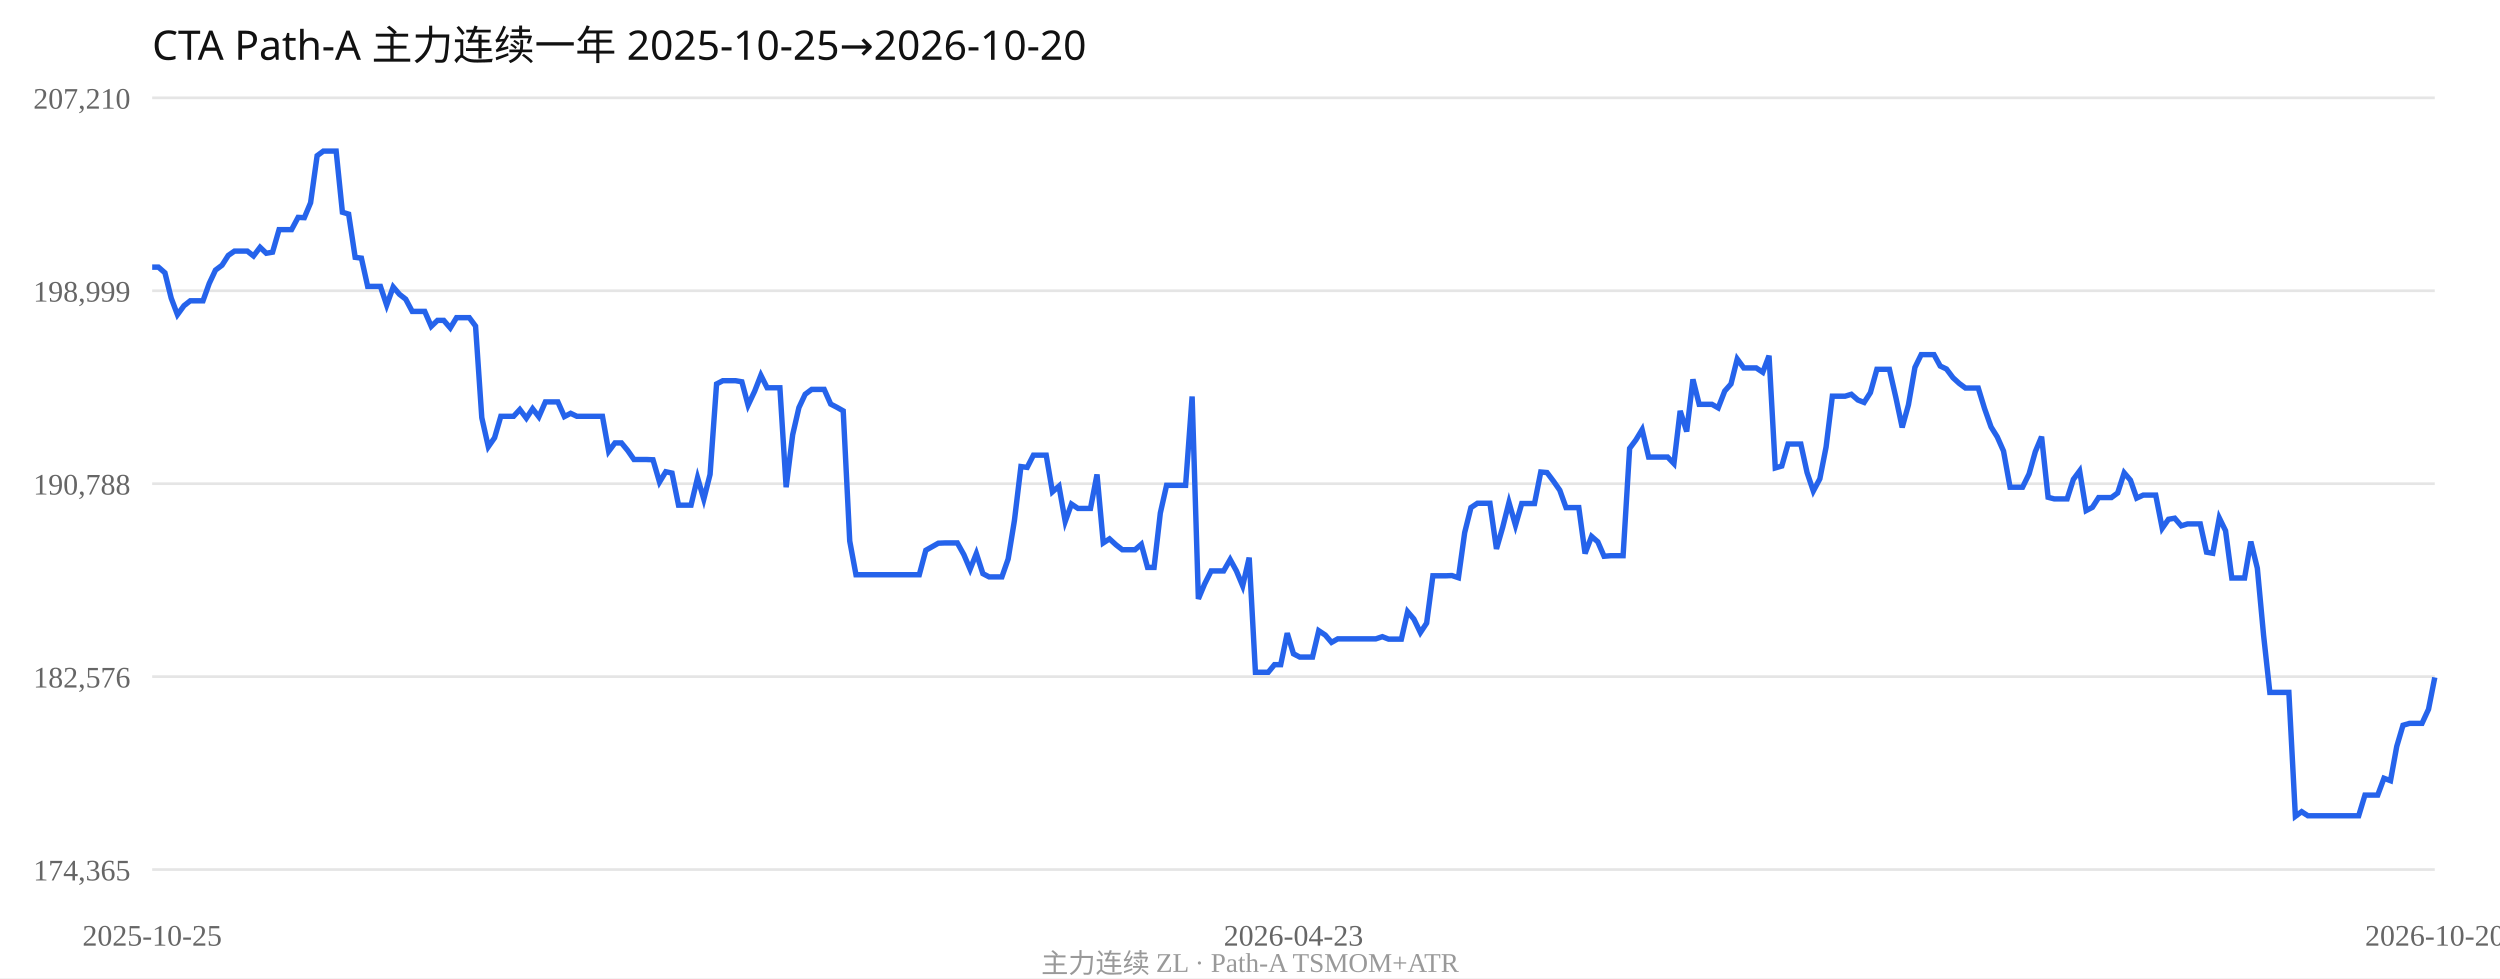
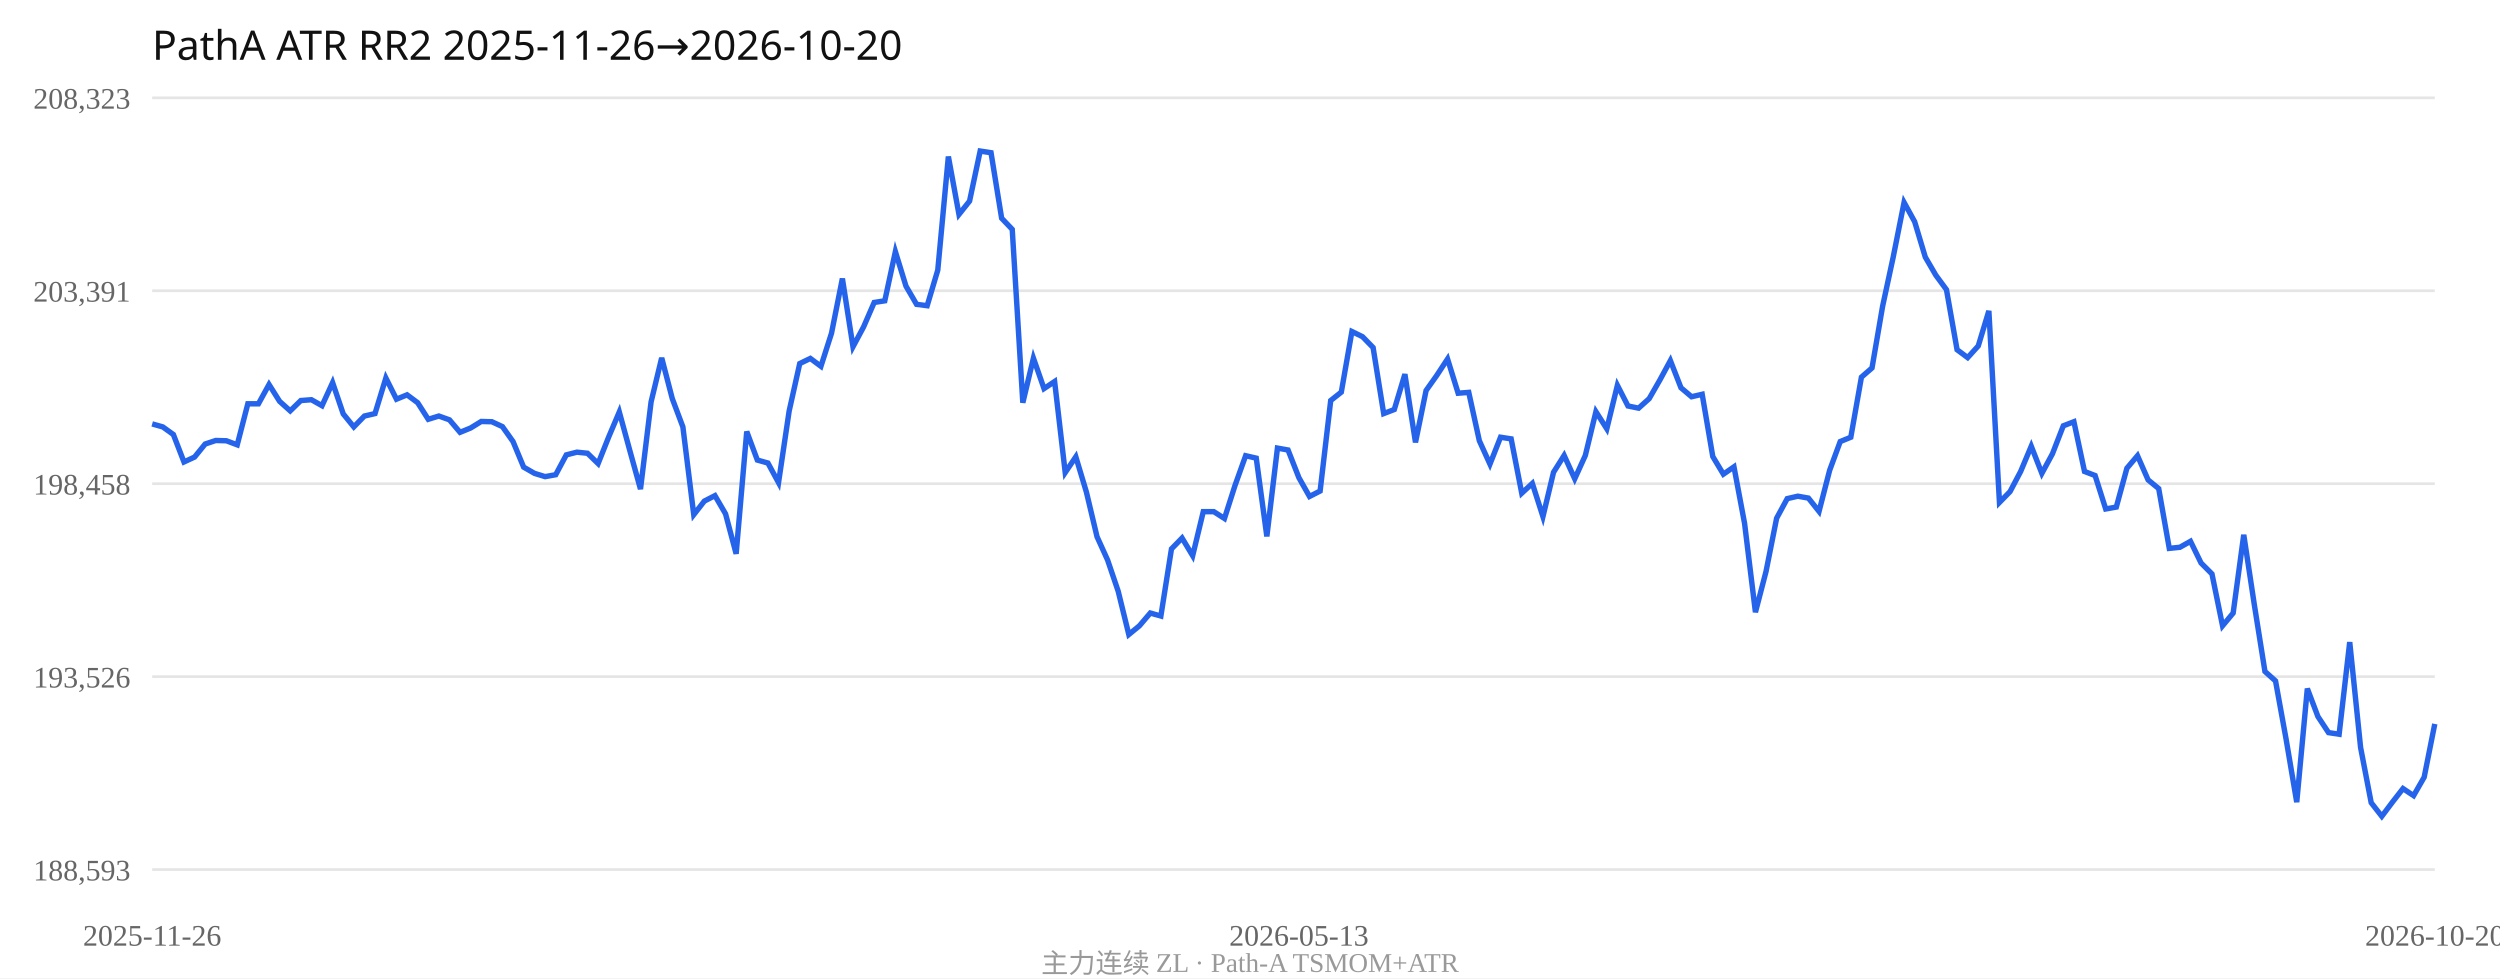
<svg xmlns="http://www.w3.org/2000/svg" width="920" height="360" viewBox="0 0 920 360">
  <rect width="100%" height="100%" fill="#fff" />
-   <text x="56" y="22" font-size="15" font-family="Segoe UI,sans-serif" fill="#111">CTA Path-A 主力连续一年 2025-10-25→2026-10-20</text>
+   <text x="56" y="22" font-size="15" font-family="Segoe UI,sans-serif" fill="#111">PathA ATR RR2 2025-11-26→2026-10-20</text>
  <line x1="56" y1="36.0" x2="896" y2="36.0" stroke="#e5e5e5" />
-   <text x="48" y="40.0" text-anchor="end" font-size="11" fill="#666">207,210</text>
+   <text x="48" y="40.0" text-anchor="end" font-size="11" fill="#666">208,323</text>
  <line x1="56" y1="107.0" x2="896" y2="107.0" stroke="#e5e5e5" />
-   <text x="48" y="111.0" text-anchor="end" font-size="11" fill="#666">198,999</text>
+   <text x="48" y="111.0" text-anchor="end" font-size="11" fill="#666">203,391</text>
  <line x1="56" y1="178.0" x2="896" y2="178.0" stroke="#e5e5e5" />
-   <text x="48" y="182.0" text-anchor="end" font-size="11" fill="#666">190,788</text>
+   <text x="48" y="182.0" text-anchor="end" font-size="11" fill="#666">198,458</text>
  <line x1="56" y1="249.0" x2="896" y2="249.0" stroke="#e5e5e5" />
-   <text x="48" y="253.0" text-anchor="end" font-size="11" fill="#666">182,576</text>
+   <text x="48" y="253.0" text-anchor="end" font-size="11" fill="#666">193,526</text>
  <line x1="56" y1="320.0" x2="896" y2="320.0" stroke="#e5e5e5" />
-   <text x="48" y="324.0" text-anchor="end" font-size="11" fill="#666">174,365</text>
-   <polyline fill="none" stroke="#2563eb" stroke-width="2" points="56.0,98.3 58.3,98.3 60.7,100.4 63.0,109.7 65.3,115.8 67.7,112.5 70.0,110.7 72.3,110.7 74.7,110.7 77.0,104.3 79.3,99.4 81.7,97.6 84.0,94.0 86.3,92.4 88.7,92.4 91.0,92.4 93.3,94.2 95.7,91.0 98.0,93.2 100.3,92.8 102.7,84.5 105.0,84.5 107.3,84.5 109.7,80.0 112.0,80.1 114.3,74.6 116.7,57.3 119.0,55.6 121.3,55.6 123.7,55.6 126.0,78.1 128.3,78.8 130.7,94.7 133.0,95.0 135.3,105.4 137.7,105.4 140.0,105.4 142.3,112.3 144.7,105.6 147.0,108.3 149.3,110.1 151.7,114.6 154.0,114.6 156.3,114.6 158.7,120.1 161.0,117.9 163.3,117.9 165.7,120.7 168.0,116.9 170.3,116.9 172.7,116.9 175.0,120.0 177.3,153.7 179.7,164.4 182.0,161.1 184.3,153.2 186.7,153.2 189.0,153.2 191.3,150.7 193.7,153.9 196.0,150.4 198.3,153.4 200.7,147.9 203.0,147.9 205.3,147.9 207.7,153.3 210.0,152.1 212.3,153.2 214.7,153.2 217.0,153.2 219.3,153.2 221.7,153.2 224.0,166.1 226.3,163.0 228.7,163.0 231.0,165.8 233.3,169.1 235.7,169.1 238.0,169.1 240.3,169.2 242.7,177.4 245.0,173.6 247.3,174.1 249.7,185.9 252.0,185.9 254.3,185.9 256.7,175.8 259.0,183.7 261.3,174.6 263.7,141.3 266.0,140.1 268.3,140.1 270.7,140.1 273.0,140.5 275.3,149.1 277.7,144.0 280.0,138.1 282.3,142.7 284.7,142.7 287.0,142.7 289.3,179.3 291.7,160.0 294.0,150.0 296.3,145.1 298.7,143.3 301.0,143.3 303.3,143.3 305.7,148.7 308.0,149.9 310.3,151.2 312.7,199.1 315.0,211.5 317.3,211.5 319.7,211.5 322.0,211.5 324.3,211.5 326.7,211.5 329.0,211.5 331.3,211.5 333.7,211.5 336.0,211.5 338.3,211.5 340.7,202.5 343.0,201.2 345.3,199.9 347.7,199.8 350.0,199.8 352.3,199.8 354.7,204.1 357.0,209.5 359.3,203.7 361.7,211.1 364.0,212.3 366.3,212.3 368.7,212.3 371.0,205.7 373.3,191.6 375.7,171.7 378.0,172.0 380.3,167.5 382.7,167.5 385.0,167.5 387.3,181.0 389.7,178.9 392.0,191.9 394.3,185.5 396.7,187.1 399.0,187.1 401.3,187.1 403.7,174.6 406.0,199.8 408.3,198.3 410.7,200.5 413.0,202.3 415.3,202.3 417.7,202.3 420.0,200.3 422.3,208.8 424.7,208.8 427.0,188.8 429.3,178.6 431.7,178.6 434.0,178.6 436.3,178.6 438.7,145.9 441.0,220.4 443.3,214.9 445.7,210.1 448.0,210.1 450.3,210.1 452.7,205.9 455.0,210.1 457.3,215.6 459.7,205.2 462.0,247.4 464.3,247.4 466.7,247.4 469.0,244.6 471.3,244.6 473.7,233.0 476.0,240.6 478.3,241.8 480.7,241.8 483.0,241.8 485.3,232.1 487.7,233.7 490.0,236.4 492.3,235.1 494.7,235.1 497.0,235.1 499.3,235.1 501.7,235.1 504.0,235.1 506.3,235.1 508.7,234.3 511.0,235.2 513.3,235.2 515.7,235.2 518.0,225.1 520.3,227.8 522.7,232.8 525.0,229.3 527.3,211.9 529.7,211.9 532.0,211.9 534.3,211.8 536.7,212.6 539.0,196.0 541.3,186.8 543.7,185.2 546.0,185.2 548.3,185.2 550.7,202.0 553.0,194.0 555.3,184.9 557.7,193.3 560.0,185.3 562.3,185.3 564.7,185.3 567.0,173.7 569.3,173.9 571.7,177.1 574.0,180.4 576.3,186.8 578.7,186.8 581.0,186.8 583.3,203.7 585.7,197.4 588.0,199.4 590.3,204.7 592.7,204.5 595.0,204.5 597.3,204.5 599.7,165.0 602.0,161.9 604.3,158.1 606.7,168.2 609.0,168.2 611.3,168.2 613.7,168.2 616.0,170.6 618.3,151.2 620.7,158.8 623.0,139.6 625.3,148.8 627.7,148.8 630.0,148.8 632.3,150.1 634.7,143.9 637.0,141.3 639.3,132.1 641.7,135.4 644.0,135.4 646.3,135.4 648.7,137.0 651.0,130.9 653.3,172.2 655.7,171.5 658.0,163.4 660.3,163.4 662.7,163.4 665.0,173.9 667.3,180.7 669.7,176.2 672.0,164.5 674.3,145.8 676.7,145.8 679.0,145.8 681.3,145.1 683.7,147.2 686.0,148.1 688.3,144.5 690.7,135.9 693.0,135.9 695.3,135.9 697.7,146.4 700.0,157.3 702.3,149.0 704.7,135.2 707.0,130.5 709.3,130.5 711.7,130.5 714.0,134.7 716.3,135.8 718.7,139.0 721.0,141.1 723.3,142.8 725.7,142.8 728.0,142.8 730.3,150.3 732.7,157.1 735.0,160.8 737.3,166.0 739.7,179.3 742.0,179.3 744.3,179.3 746.7,174.4 749.0,166.2 751.3,160.7 753.7,183.0 756.0,183.6 758.3,183.6 760.7,183.6 763.0,176.4 765.3,173.3 767.7,187.9 770.0,186.7 772.3,183.1 774.7,183.1 777.0,183.1 779.3,181.4 781.7,174.0 784.0,176.7 786.3,183.3 788.7,182.2 791.0,182.2 793.3,182.2 795.7,194.4 798.0,191.1 800.3,190.7 802.7,193.5 805.0,192.8 807.3,192.8 809.7,192.8 812.0,203.2 814.3,203.6 816.7,190.6 819.0,195.3 821.3,212.7 823.7,212.7 826.0,212.7 828.3,199.3 830.7,209.1 833.0,233.8 835.3,254.8 837.7,254.8 840.0,254.8 842.3,254.8 844.7,300.4 847.0,298.7 849.3,300.2 851.7,300.2 854.0,300.2 856.3,300.2 858.7,300.2 861.0,300.2 863.3,300.2 865.7,300.2 868.0,300.2 870.3,292.6 872.7,292.6 875.0,292.6 877.3,286.4 879.7,287.3 882.0,274.7 884.3,266.9 886.7,266.2 889.0,266.2 891.3,266.2 893.7,261.0 896.0,249.3" />
-   <text x="56.0" y="348" text-anchor="middle" font-size="11" fill="#666">2025-10-25</text>
-   <text x="476.0" y="348" text-anchor="middle" font-size="11" fill="#666">2026-04-23</text>
+   <text x="48" y="324.0" text-anchor="end" font-size="11" fill="#666">188,593</text>
+   <polyline fill="none" stroke="#2563eb" stroke-width="2" points="56.0,156.0 59.9,157.1 63.8,159.9 67.7,170.0 71.6,168.2 75.5,163.4 79.4,162.1 83.3,162.2 87.3,163.7 91.2,148.6 95.1,148.6 99.0,141.5 102.9,147.7 106.8,151.2 110.7,147.4 114.6,147.1 118.5,149.3 122.4,140.8 126.3,152.3 130.2,157.1 134.1,153.1 138.0,152.2 142.0,139.1 145.9,146.9 149.8,145.3 153.7,148.2 157.6,154.3 161.5,153.1 165.4,154.5 169.3,159.1 173.2,157.5 177.1,155.1 181.0,155.2 184.9,157.0 188.8,162.5 192.7,171.9 196.7,174.2 200.6,175.4 204.5,174.7 208.4,167.4 212.3,166.4 216.2,166.8 220.1,170.6 224.0,160.8 227.9,151.6 231.8,165.9 235.7,180.0 239.6,147.9 243.5,131.7 247.4,146.7 251.3,157.1 255.3,189.4 259.2,184.4 263.1,182.4 267.0,189.1 270.9,203.8 274.8,158.8 278.7,169.3 282.6,170.4 286.5,177.6 290.4,151.3 294.3,133.8 298.2,131.9 302.1,134.8 306.0,122.6 310.0,102.5 313.9,127.6 317.8,120.3 321.7,111.3 325.6,110.7 329.5,92.6 333.4,105.3 337.3,112.0 341.2,112.5 345.1,99.4 349.0,57.6 352.9,78.9 356.8,74.0 360.7,55.6 364.7,56.2 368.6,80.3 372.5,84.4 376.4,148.2 380.3,131.8 384.2,143.0 388.1,140.4 392.0,173.9 395.9,168.1 399.8,181.1 403.7,197.5 407.6,206.1 411.5,217.6 415.4,233.5 419.3,230.3 423.3,225.6 427.2,226.7 431.1,202.0 435.0,198.0 438.9,204.5 442.8,188.3 446.7,188.3 450.6,190.8 454.5,178.6 458.4,167.7 462.3,168.6 466.2,197.4 470.1,164.9 474.0,165.6 478.0,175.8 481.9,182.7 485.8,180.7 489.7,147.4 493.6,144.3 497.5,122.0 501.4,123.9 505.3,127.9 509.2,152.2 513.1,150.7 517.0,137.7 520.9,162.8 524.8,143.7 528.7,138.2 532.7,132.1 536.6,144.7 540.5,144.4 544.4,162.2 548.3,170.8 552.2,160.9 556.1,161.5 560.0,181.5 563.9,177.9 567.8,190.1 571.7,173.8 575.6,167.6 579.5,176.2 583.4,167.6 587.3,151.5 591.3,157.8 595.2,141.8 599.1,149.4 603.0,150.2 606.9,146.7 610.8,139.9 614.7,132.7 618.6,142.7 622.5,146.0 626.4,145.1 630.3,168.0 634.2,174.5 638.1,171.8 642.0,192.6 646.0,225.3 649.9,210.3 653.8,190.7 657.7,183.5 661.6,182.6 665.5,183.3 669.4,188.2 673.3,173.1 677.2,162.5 681.1,160.9 685.0,138.8 688.9,135.4 692.8,112.7 696.7,94.6 700.7,74.5 704.6,81.6 708.5,94.6 712.4,101.3 716.3,106.6 720.2,128.7 724.1,131.6 728.0,127.3 731.9,114.4 735.8,184.9 739.7,180.9 743.6,173.5 747.5,164.2 751.4,174.2 755.3,167.0 759.3,156.7 763.2,155.2 767.1,173.5 771.0,175.0 774.9,187.3 778.8,186.6 782.7,172.3 786.6,167.7 790.5,176.6 794.4,179.8 798.3,201.8 802.2,201.4 806.1,199.2 810.0,207.2 814.0,211.2 817.9,230.3 821.8,225.6 825.7,196.8 829.6,222.6 833.5,247.1 837.4,250.6 841.3,272.1 845.2,295.2 849.1,253.4 853.0,263.7 856.9,269.6 860.8,270.2 864.7,236.3 868.7,275.1 872.6,295.4 876.5,300.4 880.4,295.2 884.3,290.2 888.2,292.8 892.1,286.0 896.0,266.4" />
+   <text x="56.0" y="348" text-anchor="middle" font-size="11" fill="#666">2025-11-26</text>
+   <text x="478.0" y="348" text-anchor="middle" font-size="11" fill="#666">2026-05-13</text>
  <text x="896.0" y="348" text-anchor="middle" font-size="11" fill="#666">2026-10-20</text>
  <text x="460.0" y="358" text-anchor="middle" font-size="10" fill="#999">主力连续 ZL · Path-A TSMOM+ATR</text>
</svg>
